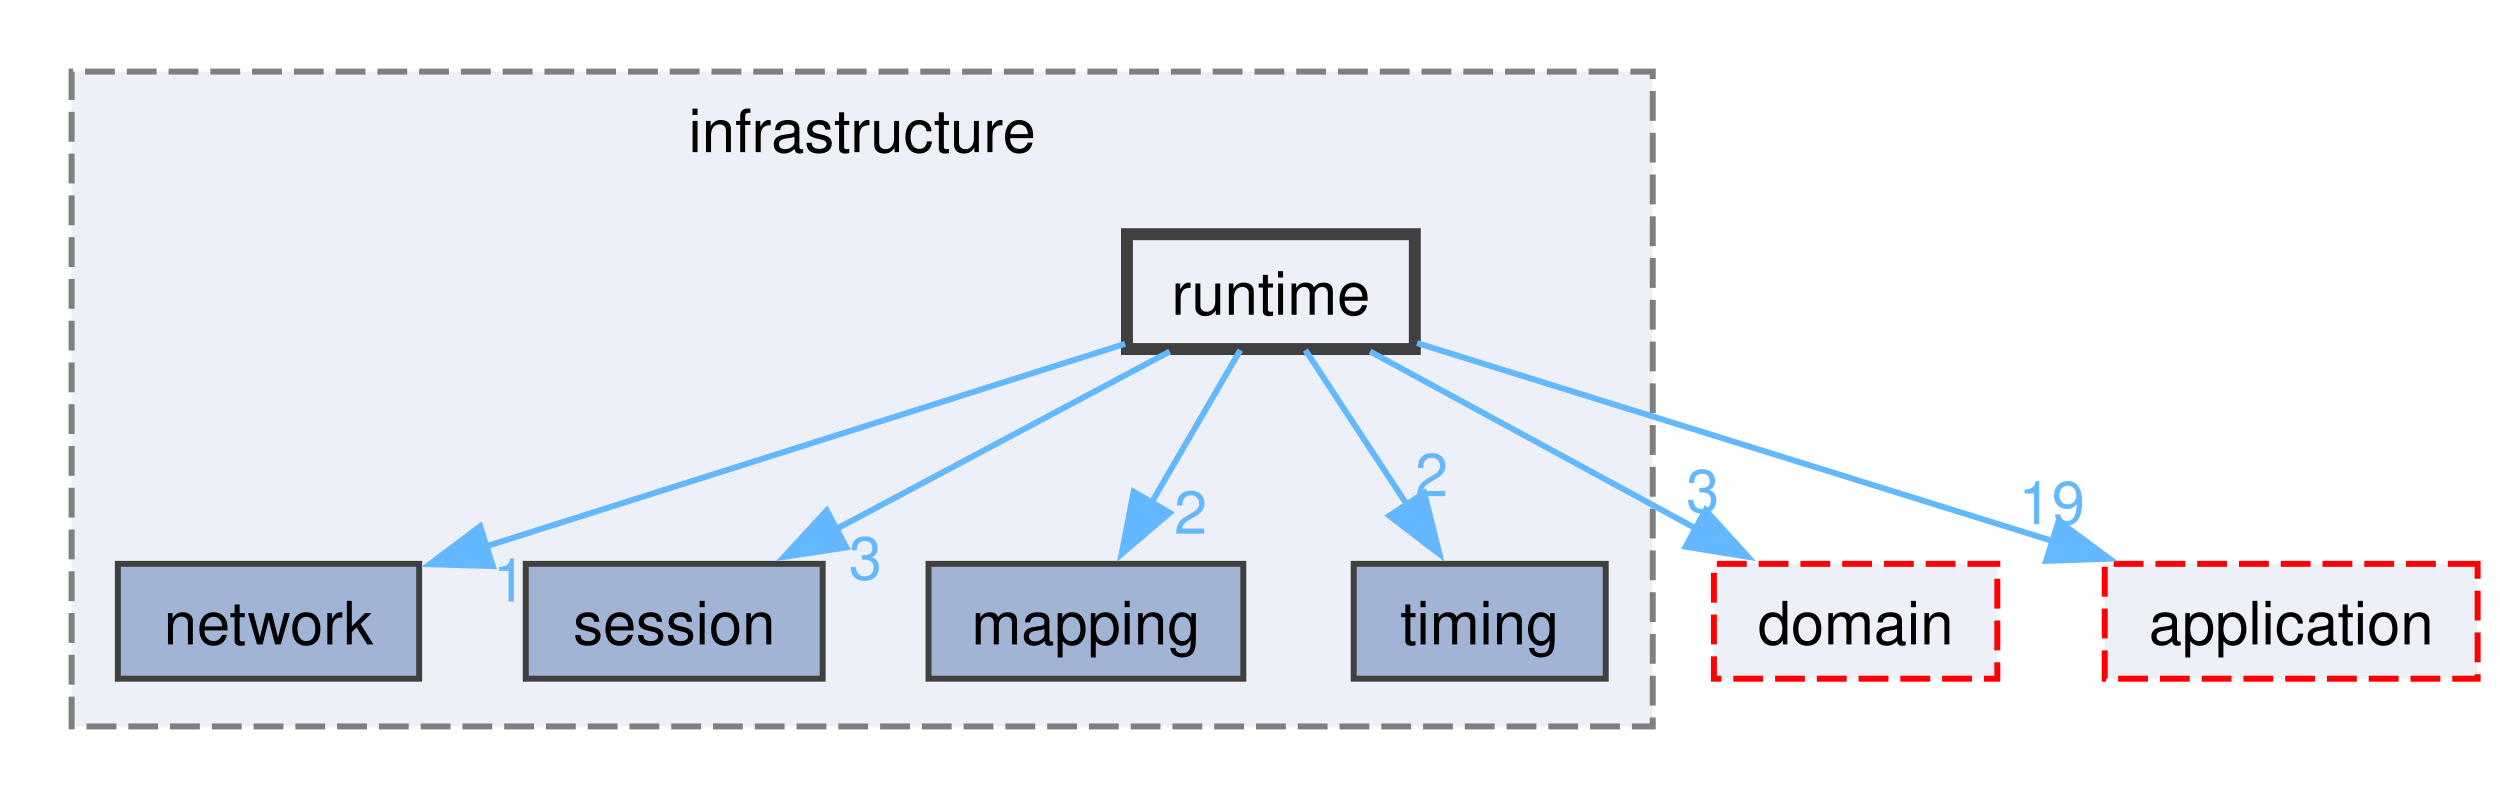
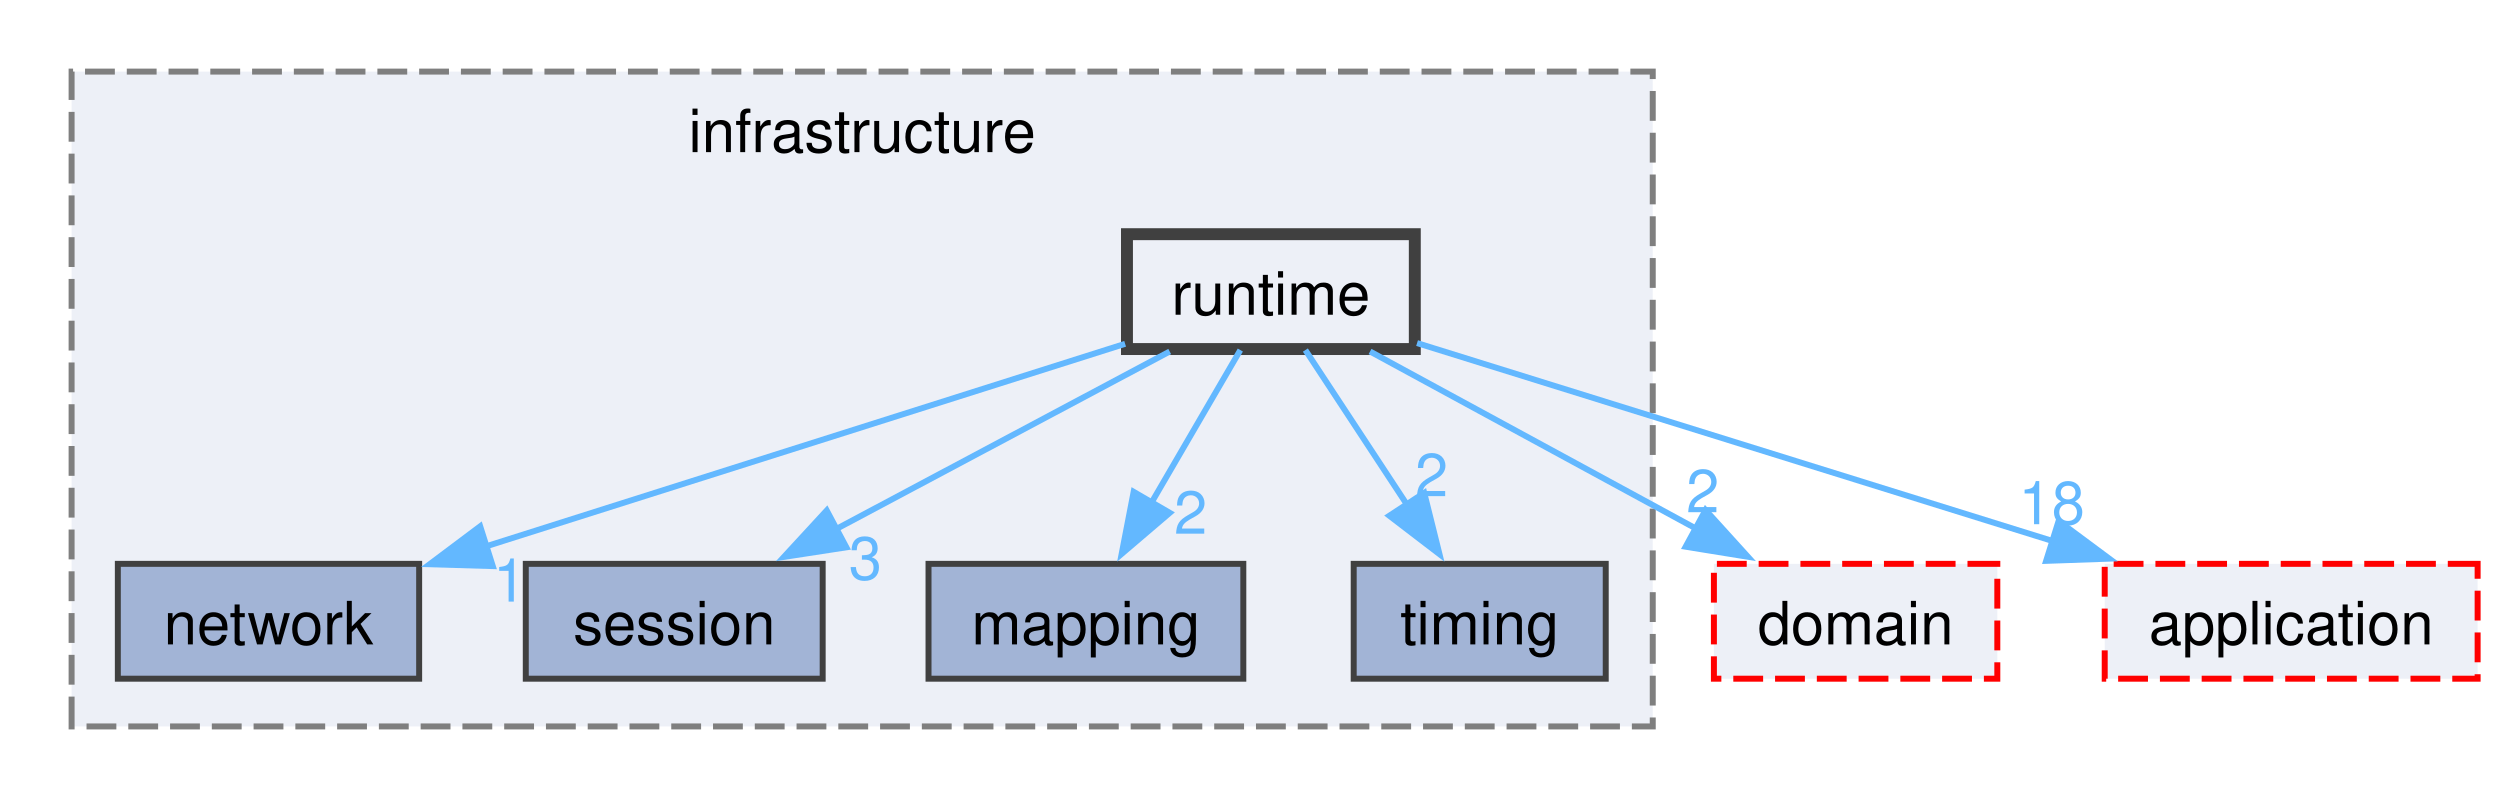
<svg xmlns="http://www.w3.org/2000/svg" xmlns:xlink="http://www.w3.org/1999/xlink" width="419pt" height="134pt" viewBox="0.00 0.00 419.00 134.00">
  <g id="graph0" class="graph" transform="scale(1 1) rotate(0) translate(4 129.75)">
    <g id="clust1" class="cluster">
      <g id="a_clust1">
        <a xlink:href="dir_d3bbb1a6ea37ce79c51816f370217227.html" target="_top" xlink:title="infrastructure">
          <polygon fill="#edf0f7" stroke="#7f7f7f" stroke-dasharray="5,2" points="8,-8 8,-117.75 273,-117.75 273,-8 8,-8" />
          <text xml:space="preserve" text-anchor="middle" x="140.5" y="-104.25" font-family="Helvetica,sans-Serif" font-size="10.00">infrastructure</text>
        </a>
      </g>
    </g>
    <g id="node1" class="node">
      <g id="a_node1">
        <a xlink:href="dir_6de380905ca6425048cf2404cb4a840e.html" target="_top" xlink:title="network">
          <polygon fill="#a2b4d6" stroke="#404040" points="66.25,-35.25 15.75,-35.25 15.75,-16 66.25,-16 66.25,-35.25" />
          <text xml:space="preserve" text-anchor="middle" x="41" y="-21.75" font-family="Helvetica,sans-Serif" font-size="10.00">network</text>
        </a>
      </g>
    </g>
    <g id="node2" class="node">
      <g id="a_node2">
        <a xlink:href="dir_7bdc540846db22775bb395cd759a2774.html" target="_top" xlink:title="session">
          <polygon fill="#a2b4d6" stroke="#404040" points="133.88,-35.25 84.12,-35.25 84.12,-16 133.88,-16 133.88,-35.25" />
          <text xml:space="preserve" text-anchor="middle" x="109" y="-21.75" font-family="Helvetica,sans-Serif" font-size="10.00">session</text>
        </a>
      </g>
    </g>
    <g id="node3" class="node">
      <g id="a_node3">
        <a xlink:href="dir_d0f5f963d89946f8a258a1654a5b6e9d.html" target="_top" xlink:title="mapping">
          <polygon fill="#a2b4d6" stroke="#404040" points="204.38,-35.25 151.62,-35.25 151.62,-16 204.38,-16 204.38,-35.25" />
          <text xml:space="preserve" text-anchor="middle" x="178" y="-21.75" font-family="Helvetica,sans-Serif" font-size="10.00">mapping</text>
        </a>
      </g>
    </g>
    <g id="node4" class="node">
      <g id="a_node4">
        <a xlink:href="dir_d395208e9b840942d4ba38fcb9594910.html" target="_top" xlink:title="timing">
          <polygon fill="#a2b4d6" stroke="#404040" points="265.12,-35.25 222.88,-35.25 222.88,-16 265.12,-16 265.12,-35.25" />
          <text xml:space="preserve" text-anchor="middle" x="244" y="-21.75" font-family="Helvetica,sans-Serif" font-size="10.00">timing</text>
        </a>
      </g>
    </g>
    <g id="node5" class="node">
      <g id="a_node5">
        <a xlink:href="dir_34991c2e0874fccb88ffc0efc3fcb20f.html" target="_top" xlink:title="runtime">
          <polygon fill="#edf0f7" stroke="#404040" stroke-width="2" points="233.12,-90.5 184.88,-90.5 184.88,-71.25 233.12,-71.25 233.12,-90.5" />
          <text xml:space="preserve" text-anchor="middle" x="209" y="-77" font-family="Helvetica,sans-Serif" font-size="10.00">runtime</text>
        </a>
      </g>
    </g>
    <g id="edge2" class="edge">
      <g id="a_edge2">
        <a xlink:href="dir_000016_000012.html" target="_top">
          <path fill="none" stroke="#63b8ff" d="M184.57,-72.13C156.4,-63.2 109.83,-48.44 77.39,-38.16" />
          <polygon fill="#63b8ff" stroke="#63b8ff" points="78.59,-34.87 68,-35.18 76.48,-41.54 78.59,-34.87" />
        </a>
      </g>
      <g id="a_edge2-headlabel">
        <a xlink:href="dir_000016_000012.html" target="_top" xlink:title="1">
          <text xml:space="preserve" text-anchor="middle" x="81.43" y="-28.92" font-family="Helvetica,sans-Serif" font-size="10.00" fill="#63b8ff">1</text>
        </a>
      </g>
    </g>
    <g id="edge3" class="edge">
      <g id="a_edge3">
        <a xlink:href="dir_000016_000017.html" target="_top">
          <path fill="none" stroke="#63b8ff" d="M192.04,-70.84C176.74,-62.69 153.97,-50.57 136.14,-41.08" />
          <polygon fill="#63b8ff" stroke="#63b8ff" points="137.85,-38.02 127.38,-36.41 134.56,-44.2 137.85,-38.02" />
        </a>
      </g>
      <g id="a_edge3-headlabel">
        <a xlink:href="dir_000016_000017.html" target="_top" xlink:title="3">
          <text xml:space="preserve" text-anchor="middle" x="141.03" y="-32.62" font-family="Helvetica,sans-Serif" font-size="10.00" fill="#63b8ff">3</text>
        </a>
      </g>
    </g>
    <g id="edge5" class="edge">
      <g id="a_edge5">
        <a xlink:href="dir_000016_000011.html" target="_top">
          <path fill="none" stroke="#63b8ff" d="M203.88,-71.08C199.82,-64.11 194.01,-54.12 188.91,-45.37" />
          <polygon fill="#63b8ff" stroke="#63b8ff" points="192.05,-43.8 183.99,-36.92 186,-47.32 192.05,-43.8" />
        </a>
      </g>
      <g id="a_edge5-headlabel">
        <a xlink:href="dir_000016_000011.html" target="_top" xlink:title="2">
          <text xml:space="preserve" text-anchor="middle" x="195.55" y="-40.29" font-family="Helvetica,sans-Serif" font-size="10.00" fill="#63b8ff">2</text>
        </a>
      </g>
    </g>
    <g id="edge6" class="edge">
      <g id="a_edge6">
        <a xlink:href="dir_000016_000021.html" target="_top">
          <path fill="none" stroke="#63b8ff" d="M214.78,-71.08C219.41,-64.03 226.07,-53.9 231.87,-45.08" />
          <polygon fill="#63b8ff" stroke="#63b8ff" points="234.7,-47.15 237.26,-36.87 228.85,-43.31 234.7,-47.15" />
        </a>
      </g>
      <g id="a_edge6-headlabel">
        <a xlink:href="dir_000016_000021.html" target="_top" xlink:title="2">
          <text xml:space="preserve" text-anchor="middle" x="235.93" y="-46.58" font-family="Helvetica,sans-Serif" font-size="10.00" fill="#63b8ff">2</text>
        </a>
      </g>
    </g>
    <g id="node6" class="node">
      <g id="a_node6">
        <a xlink:href="dir_59e154daa71ab644ff60a4d6c4d01bbf.html" target="_top" xlink:title="domain">
          <polygon fill="#edf0f7" stroke="red" stroke-dasharray="5,2" points="330.75,-35.25 283.25,-35.25 283.25,-16 330.75,-16 330.75,-35.25" />
          <text xml:space="preserve" text-anchor="middle" x="307" y="-21.75" font-family="Helvetica,sans-Serif" font-size="10.00">domain</text>
        </a>
      </g>
    </g>
    <g id="edge1" class="edge">
      <g id="a_edge1">
        <a xlink:href="dir_000016_000005.html" target="_top">
          <path fill="none" stroke="#63b8ff" d="M225.62,-70.84C240.69,-62.66 263.14,-50.46 280.65,-40.94" />
          <polygon fill="#63b8ff" stroke="#63b8ff" points="281.85,-44.27 288.96,-36.43 278.51,-38.12 281.85,-44.27" />
        </a>
      </g>
      <g id="a_edge1-headlabel">
-         <a xlink:href="dir_000016_000005.html" target="_top" xlink:title="3">
-           <text xml:space="preserve" text-anchor="middle" x="281.38" y="-43.89" font-family="Helvetica,sans-Serif" font-size="10.00" fill="#63b8ff">3</text>
+         <a xlink:href="dir_000016_000005.html" target="_top" xlink:title="2">
+           <text xml:space="preserve" text-anchor="middle" x="281.38" y="-43.89" font-family="Helvetica,sans-Serif" font-size="10.00" fill="#63b8ff">2</text>
        </a>
      </g>
    </g>
    <g id="node7" class="node">
      <g id="a_node7">
        <a xlink:href="dir_844f6ab5c2ae79211596f3dcdd81adb7.html" target="_top" xlink:title="application">
          <polygon fill="#edf0f7" stroke="red" stroke-dasharray="5,2" points="411.25,-35.25 348.75,-35.25 348.75,-16 411.25,-16 411.25,-35.25" />
          <text xml:space="preserve" text-anchor="middle" x="380" y="-21.75" font-family="Helvetica,sans-Serif" font-size="10.00">application</text>
        </a>
      </g>
    </g>
    <g id="edge4" class="edge">
      <g id="a_edge4">
        <a xlink:href="dir_000016_000000.html" target="_top">
          <path fill="none" stroke="#63b8ff" d="M233.5,-72.25C261.38,-63.56 307.31,-49.26 340.32,-38.98" />
          <polygon fill="#63b8ff" stroke="#63b8ff" points="341.02,-42.43 349.52,-36.12 338.93,-35.75 341.02,-42.43" />
        </a>
      </g>
      <g id="a_edge4-headlabel">
-         <a xlink:href="dir_000016_000000.html" target="_top" xlink:title="19">
-           <text xml:space="preserve" text-anchor="middle" x="339.87" y="-41.89" font-family="Helvetica,sans-Serif" font-size="10.00" fill="#63b8ff">19</text>
+         <a xlink:href="dir_000016_000000.html" target="_top" xlink:title="18">
+           <text xml:space="preserve" text-anchor="middle" x="339.87" y="-41.89" font-family="Helvetica,sans-Serif" font-size="10.00" fill="#63b8ff">18</text>
        </a>
      </g>
    </g>
  </g>
</svg>
